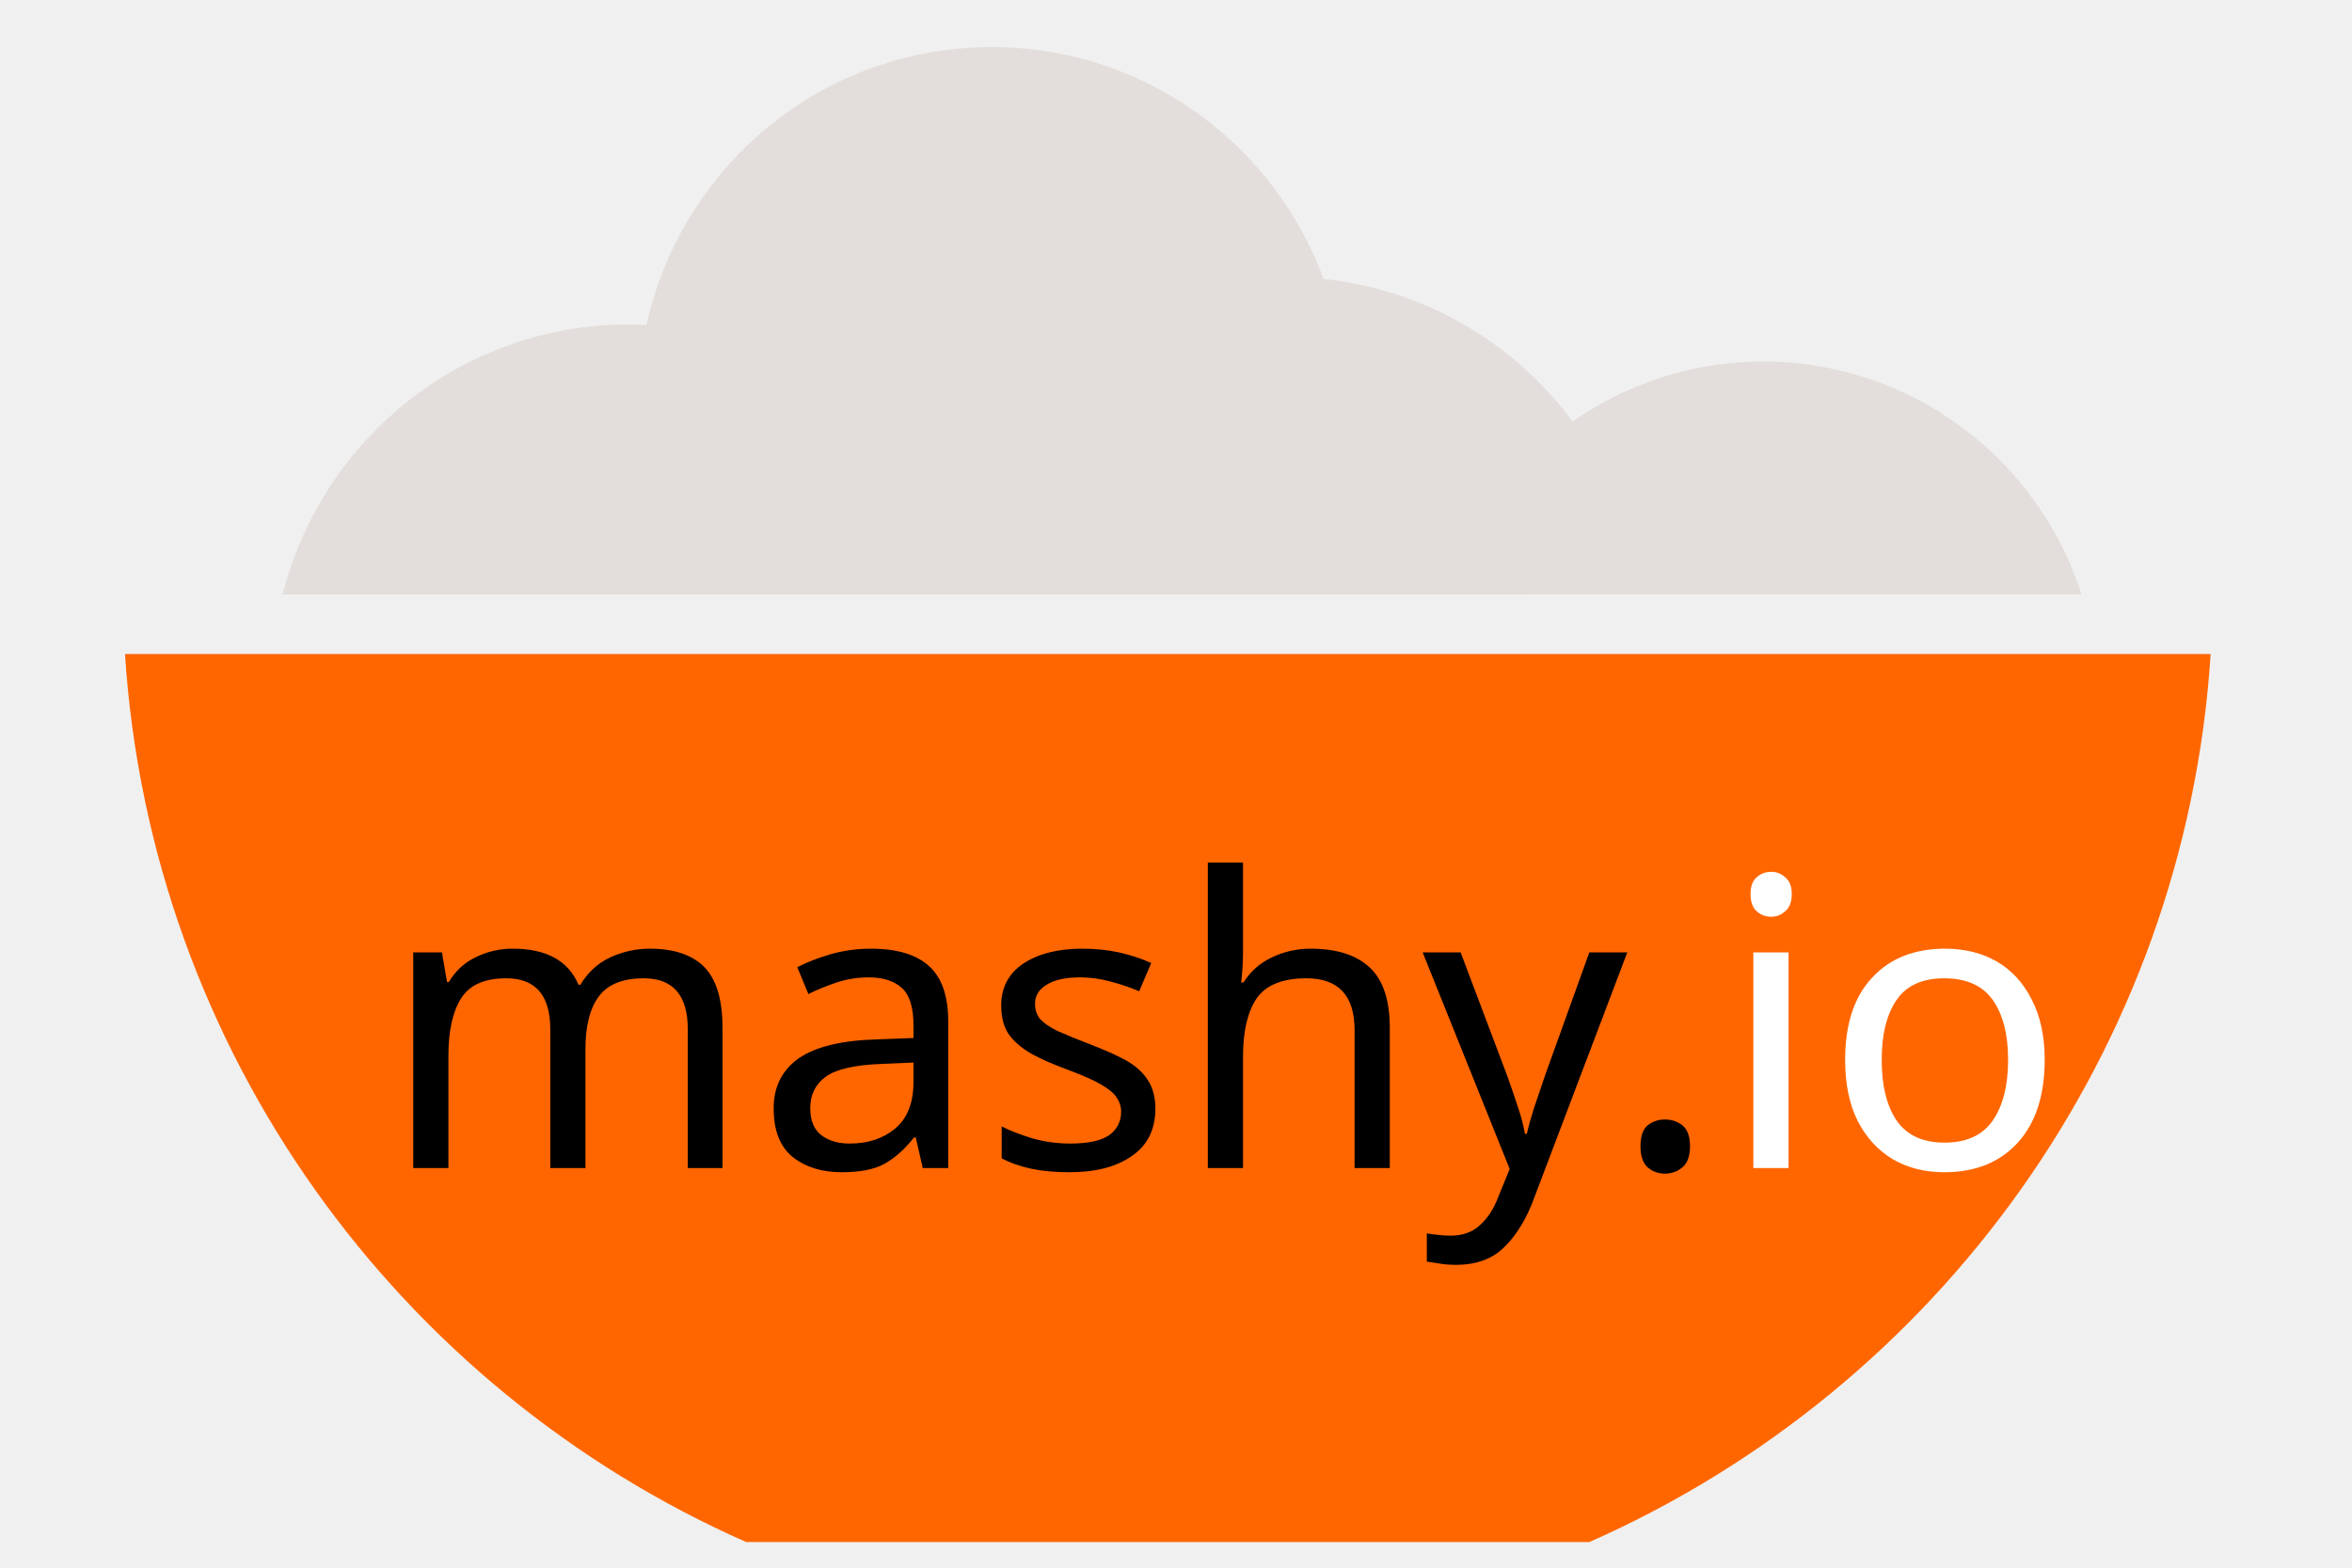
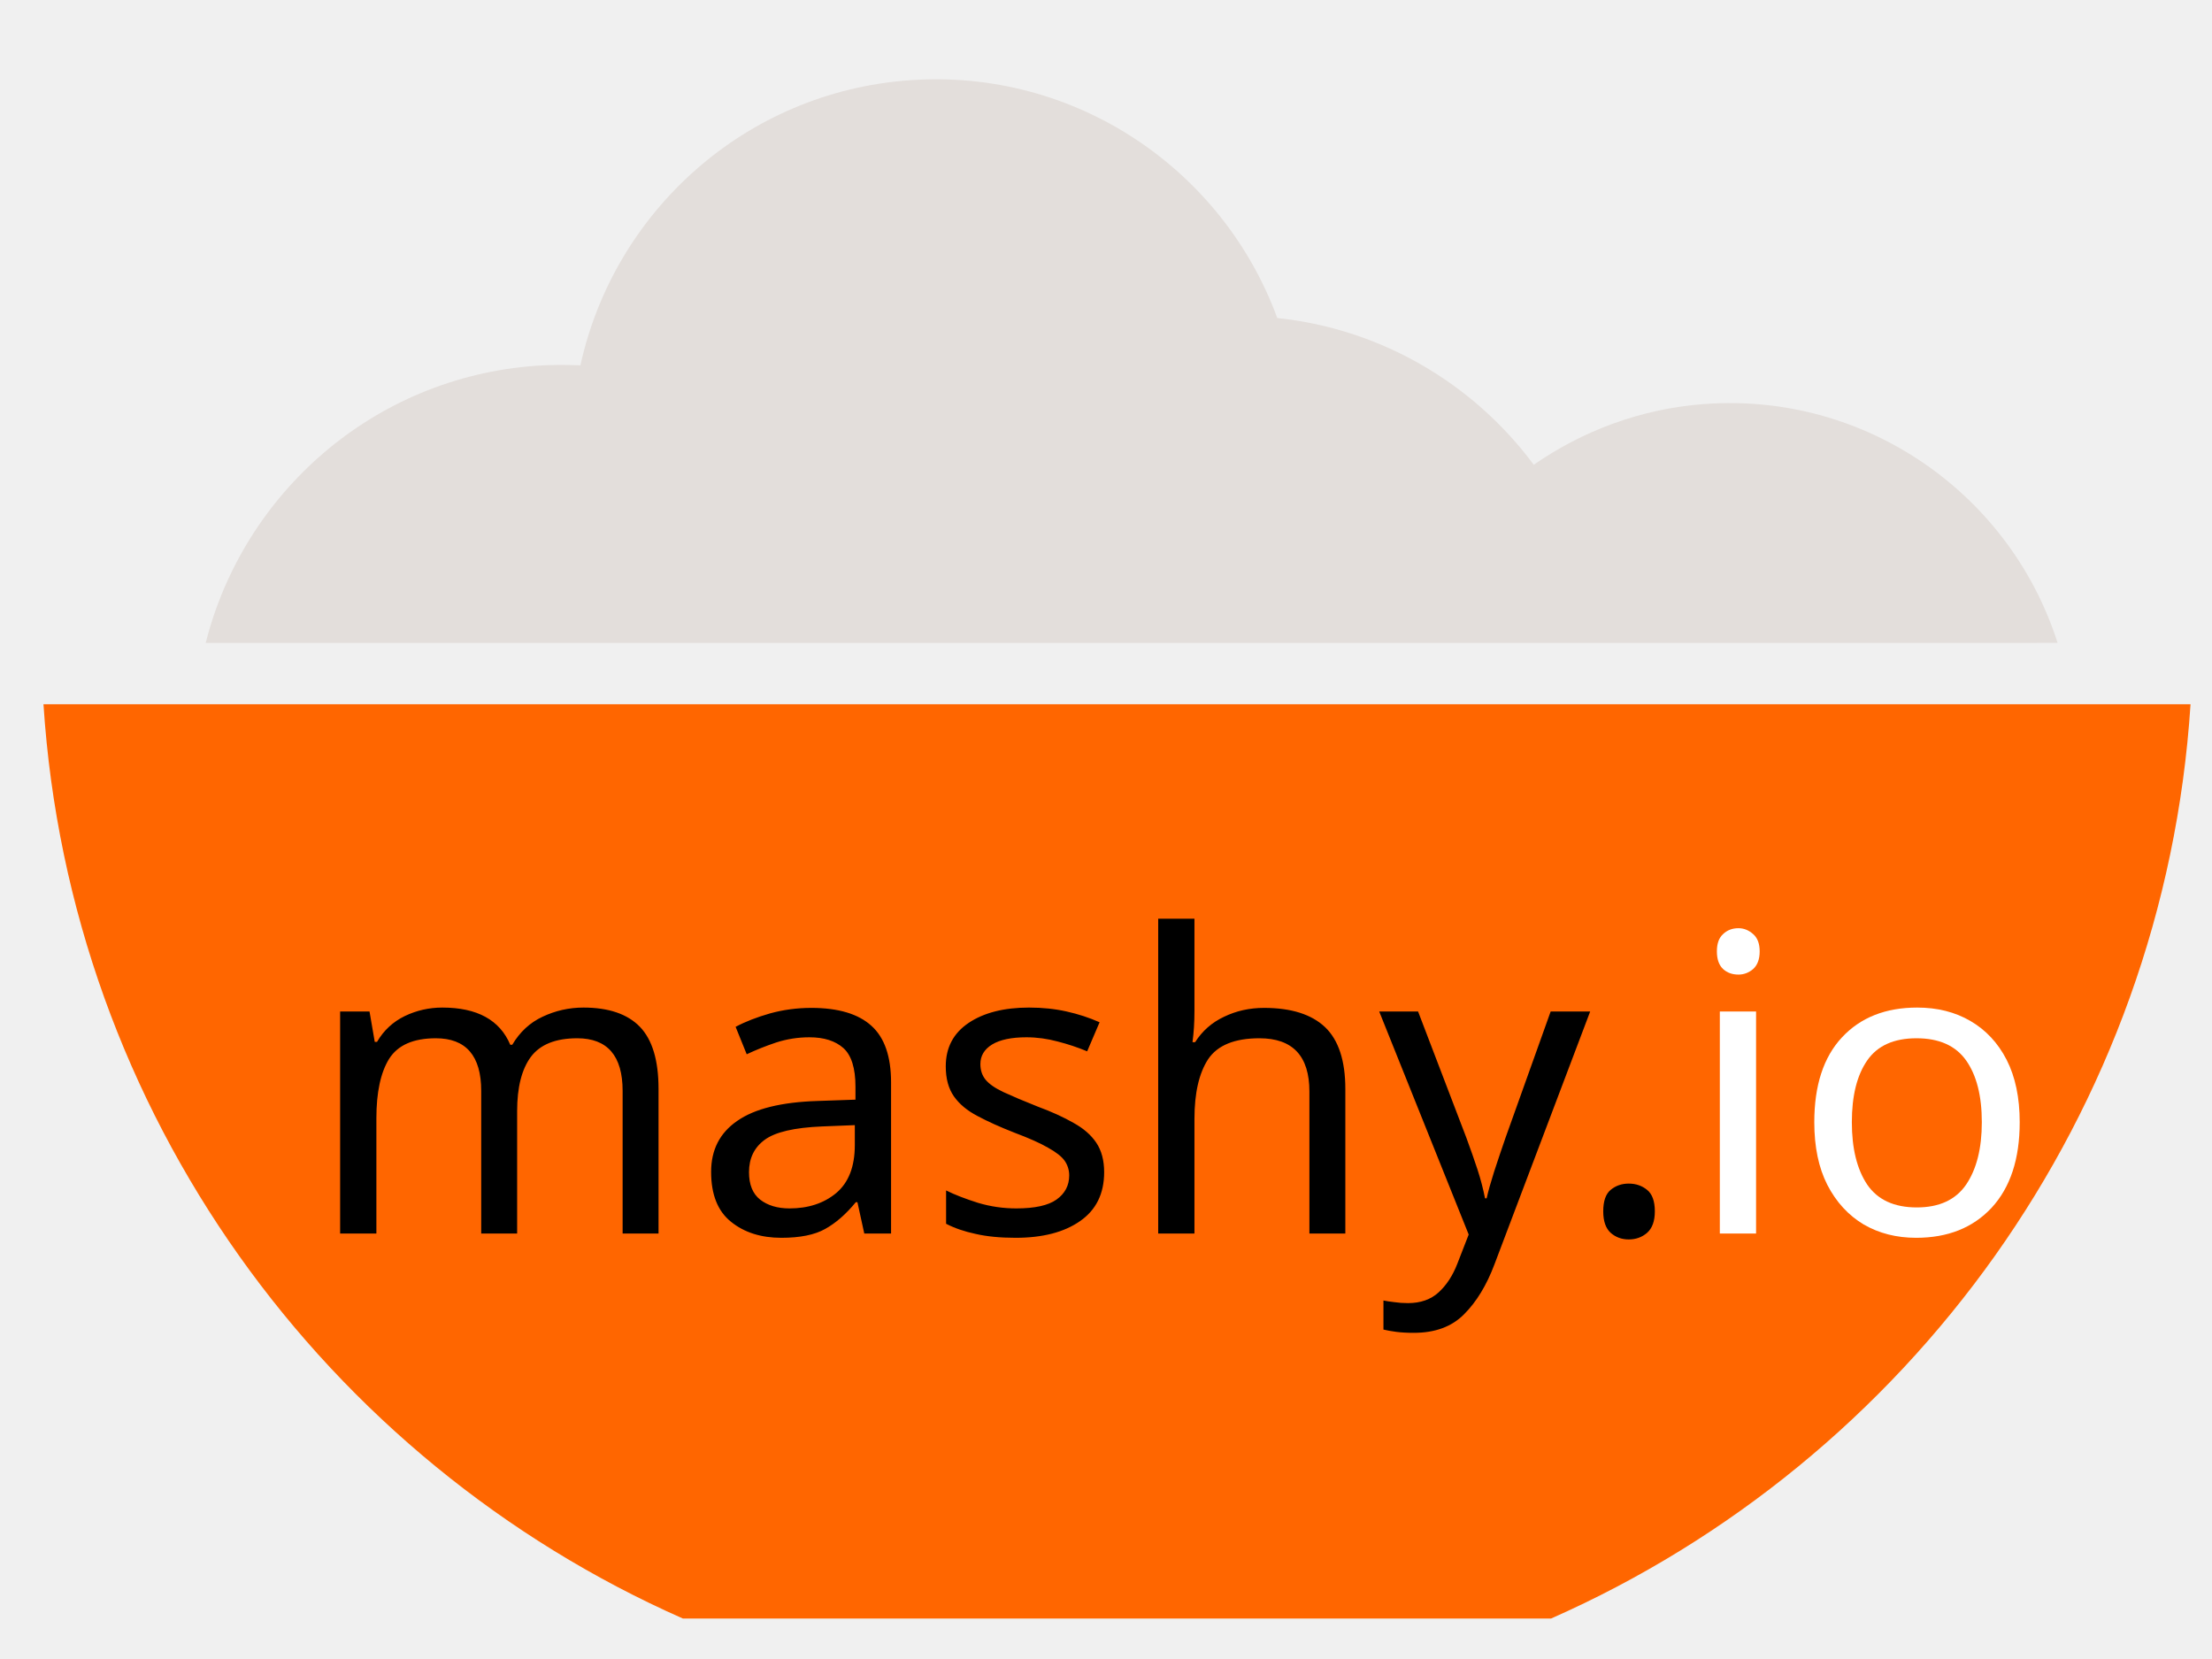
- <svg xmlns="http://www.w3.org/2000/svg" width="300" height="200" viewBox="0 0 79.375 52.917" version="1.1" id="svg8">
+ <svg xmlns="http://www.w3.org/2000/svg" width="400" height="300" viewBox="0 0 105.833 79.375" version="1.1" id="svg8">
  <defs id="defs2" />
-   <g id="layer1" transform="translate(0,-244.0833)">
-     <path d="M 53.639,296.134 C 65.366,290.956 73.738,279.583 74.605,266.161 H 4.218 c 0.87,13.423 9.239,24.795 20.964,29.974 z" id="path4485" style="fill:#ff6600;stroke-width:0.91" />
-     <path d="m 70.246,264.148 c -1.546,-4.854 -6.255,-8.215 -11.563,-7.831 -2.093,0.152 -4.005,0.879 -5.609,1.992 -1.972,-2.658 -4.997,-4.455 -8.408,-4.81 -1.788,-4.877 -6.625,-8.19 -12.062,-7.795 -5.396,0.392 -9.683,4.319 -10.783,9.346 -0.482,-0.019 -0.969,-0.021 -1.46,0.014 -5.328,0.385 -9.585,4.18 -10.824,9.085 z" id="path4487" style="fill:#e3dedb;stroke-width:0.91" />
-     <text xml:space="preserve" style="font-style:normal;font-variant:normal;font-weight:normal;font-stretch:normal;font-size:13.578px;line-height:1.25;font-family:'Playfair Display';-inkscape-font-specification:'Playfair Display, Normal';font-variant-ligatures:normal;font-variant-caps:normal;font-variant-numeric:normal;font-feature-settings:normal;text-align:start;letter-spacing:0px;word-spacing:0px;writing-mode:lr-tb;text-anchor:start;fill:#000000;fill-opacity:1;stroke:none;stroke-width:0.339" x="12.788" y="283.512" id="text4513">
-       <tspan id="tspan4511" x="12.788" y="283.512" style="font-style:normal;font-variant:normal;font-weight:normal;font-stretch:normal;font-size:13.578px;font-family:'Playfair Display';-inkscape-font-specification:'Playfair Display, Normal';font-variant-ligatures:normal;font-variant-caps:normal;font-variant-numeric:normal;font-feature-settings:normal;text-align:start;writing-mode:lr-tb;text-anchor:start;stroke-width:0.339">mashy.<tspan style="fill:#ffffff;stroke-width:0.339" id="tspan4496">io</tspan>
+   <g id="layer1" transform="translate(0,-217.625)">
+     <path d="m 74.207,295.065 c 17.115,-7.557 29.334,-24.155 30.599,-43.745 H 2.08 c 1.27,19.59 13.483,36.187 30.595,43.745 z" id="path4485" style="fill:#ff6600;stroke-width:1.328" />
+     <path d="m 98.445,248.383 c -2.256,-7.084 -9.129,-11.989 -16.876,-11.429 -3.055,0.222 -5.845,1.283 -8.186,2.908 -2.879,-3.879 -7.293,-6.501 -12.272,-7.021 -2.609,-7.118 -9.669,-11.953 -17.604,-11.376 -7.875,0.573 -14.131,6.303 -15.737,13.64 -0.704,-0.028 -1.415,-0.03 -2.131,0.02 -7.776,0.562 -13.989,6.1 -15.797,13.259 z" id="path4487" style="fill:#e3dedb;stroke-width:1.328" />
+     <text xml:space="preserve" style="font-style:normal;font-variant:normal;font-weight:normal;font-stretch:normal;font-size:19.817px;line-height:1.25;font-family:'Playfair Display';-inkscape-font-specification:'Playfair Display, Normal';font-variant-ligatures:normal;font-variant-caps:normal;font-variant-numeric:normal;font-feature-settings:normal;text-align:start;letter-spacing:0px;word-spacing:0px;writing-mode:lr-tb;text-anchor:start;fill:#000000;fill-opacity:1;stroke:none;stroke-width:0.495" x="14.587" y="276.644" id="text4513">
+       <tspan id="tspan4511" x="14.587" y="276.644" style="font-style:normal;font-variant:normal;font-weight:normal;font-stretch:normal;font-size:19.817px;font-family:'Playfair Display';-inkscape-font-specification:'Playfair Display, Normal';font-variant-ligatures:normal;font-variant-caps:normal;font-variant-numeric:normal;font-feature-settings:normal;text-align:start;writing-mode:lr-tb;text-anchor:start;stroke-width:0.495">mashy.<tspan style="fill:#ffffff;stroke-width:0.495" id="tspan4496">io</tspan>
      </tspan>
    </text>
  </g>
</svg>
